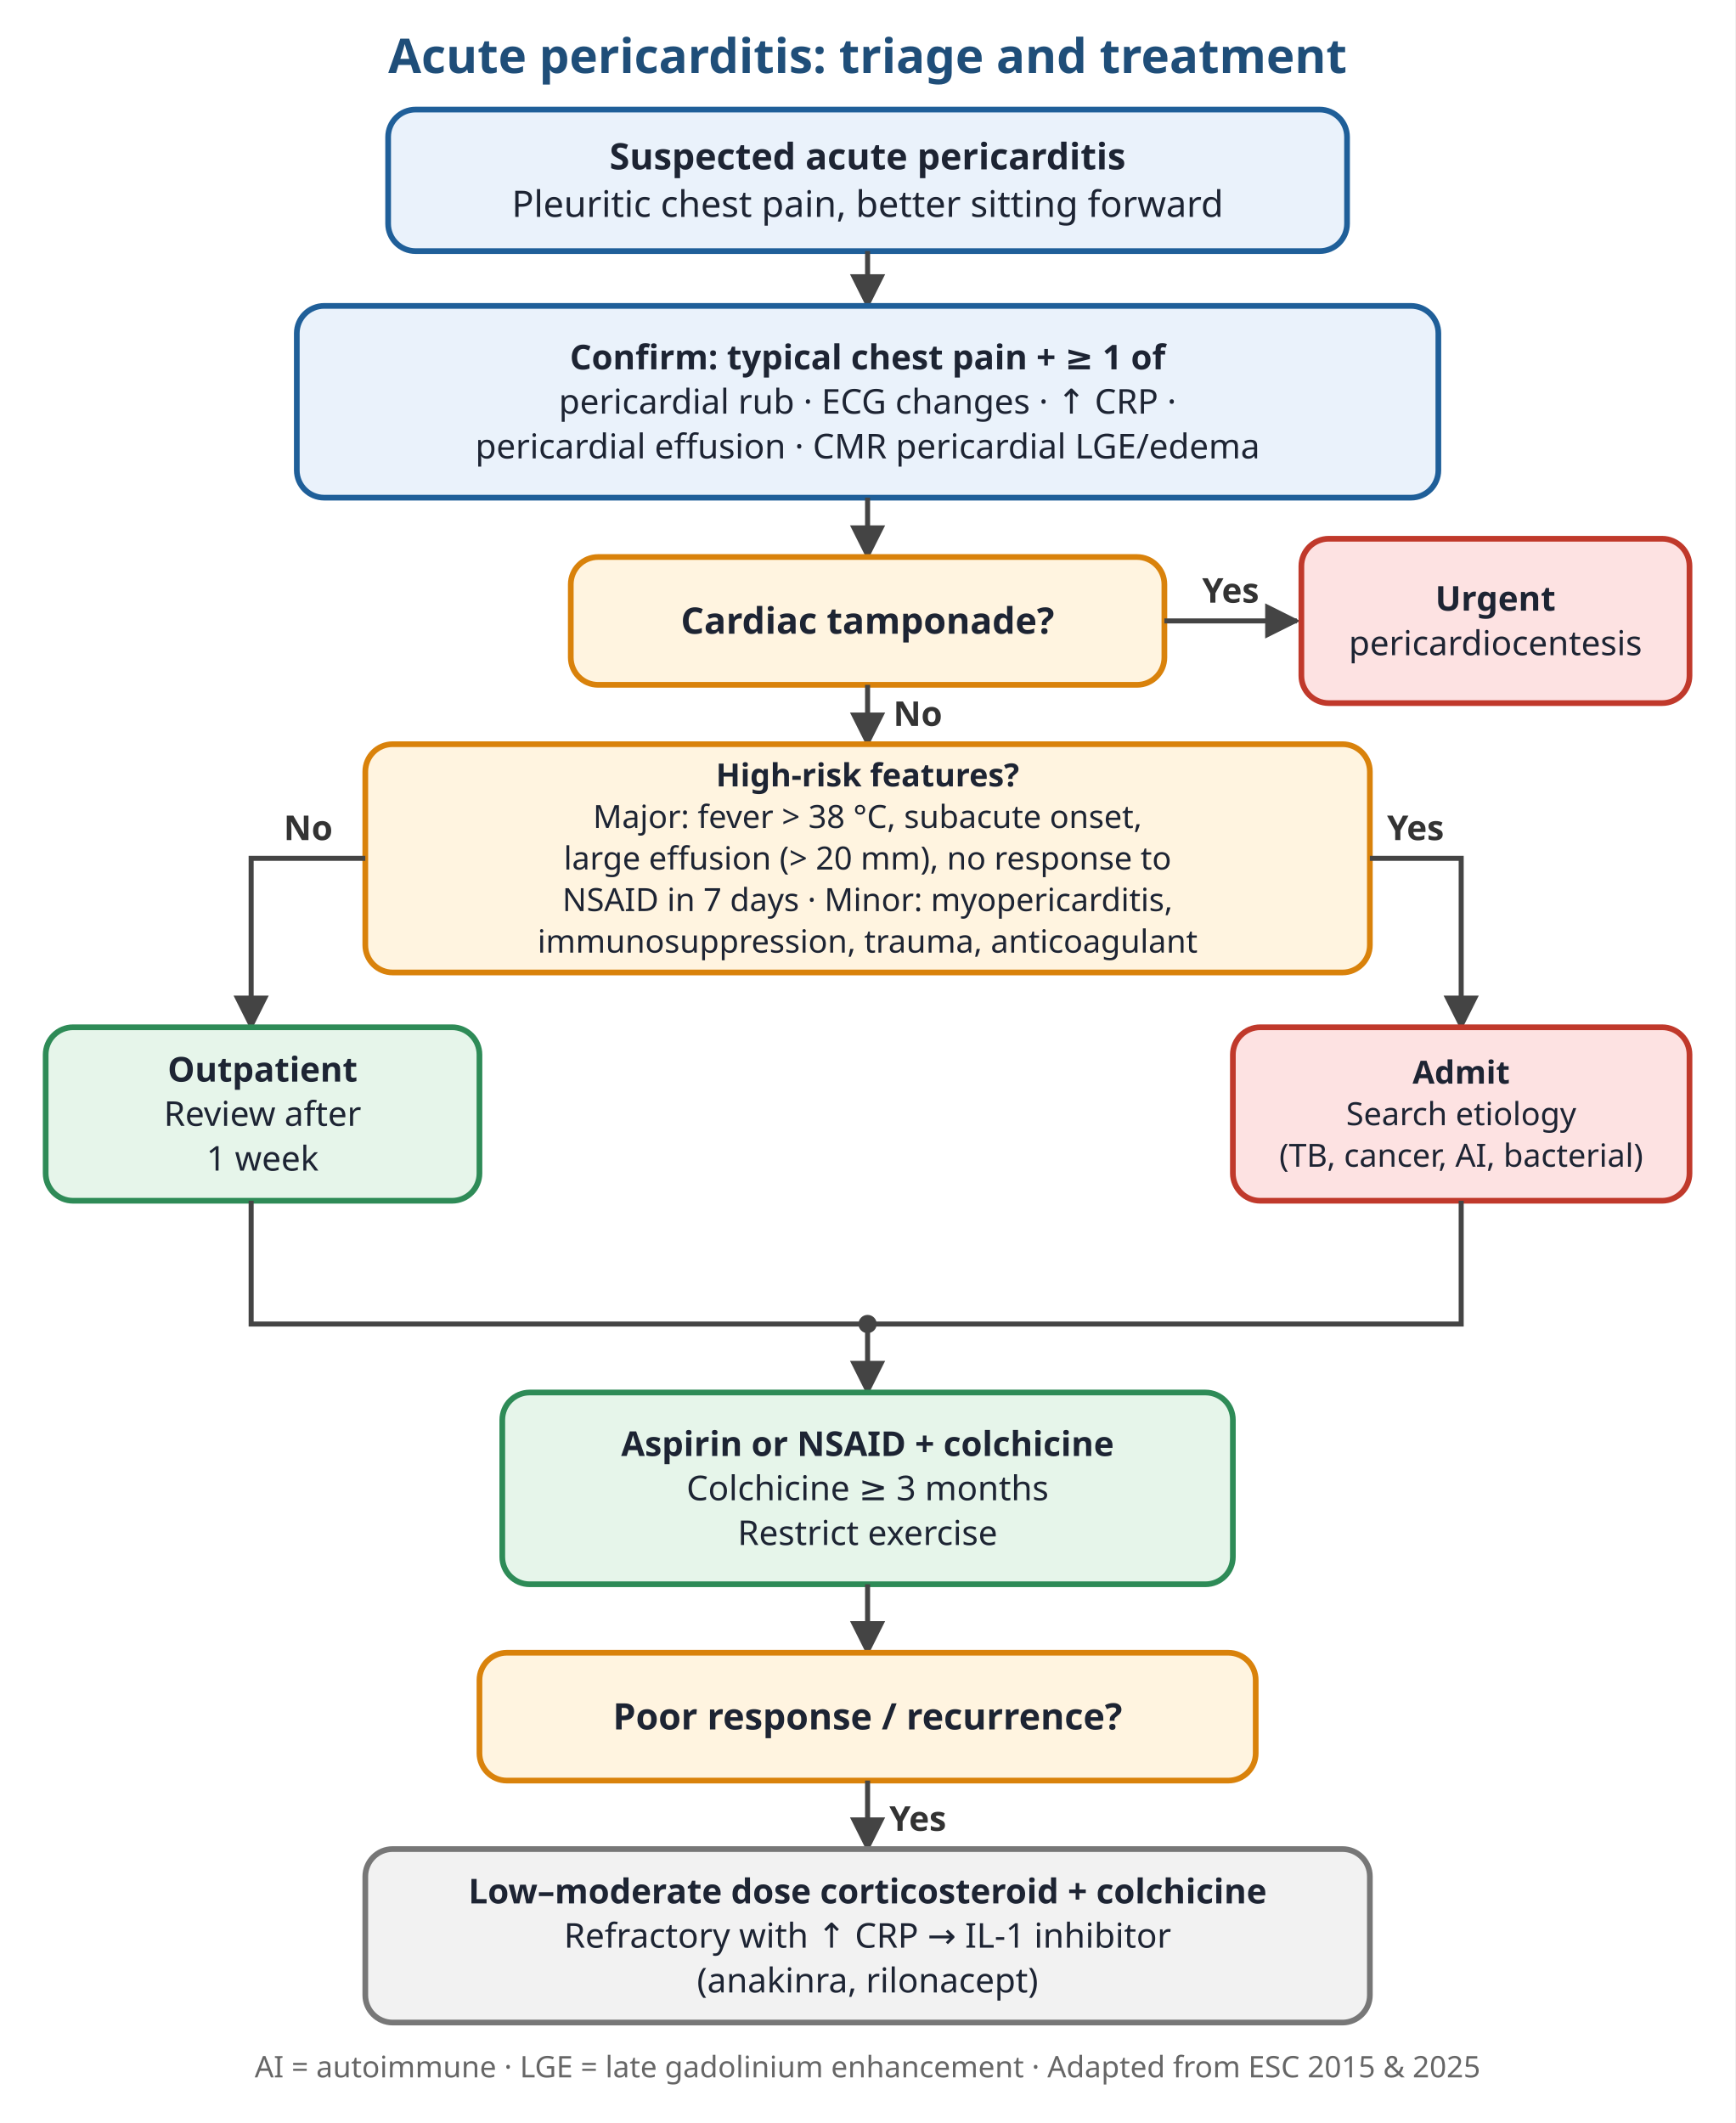
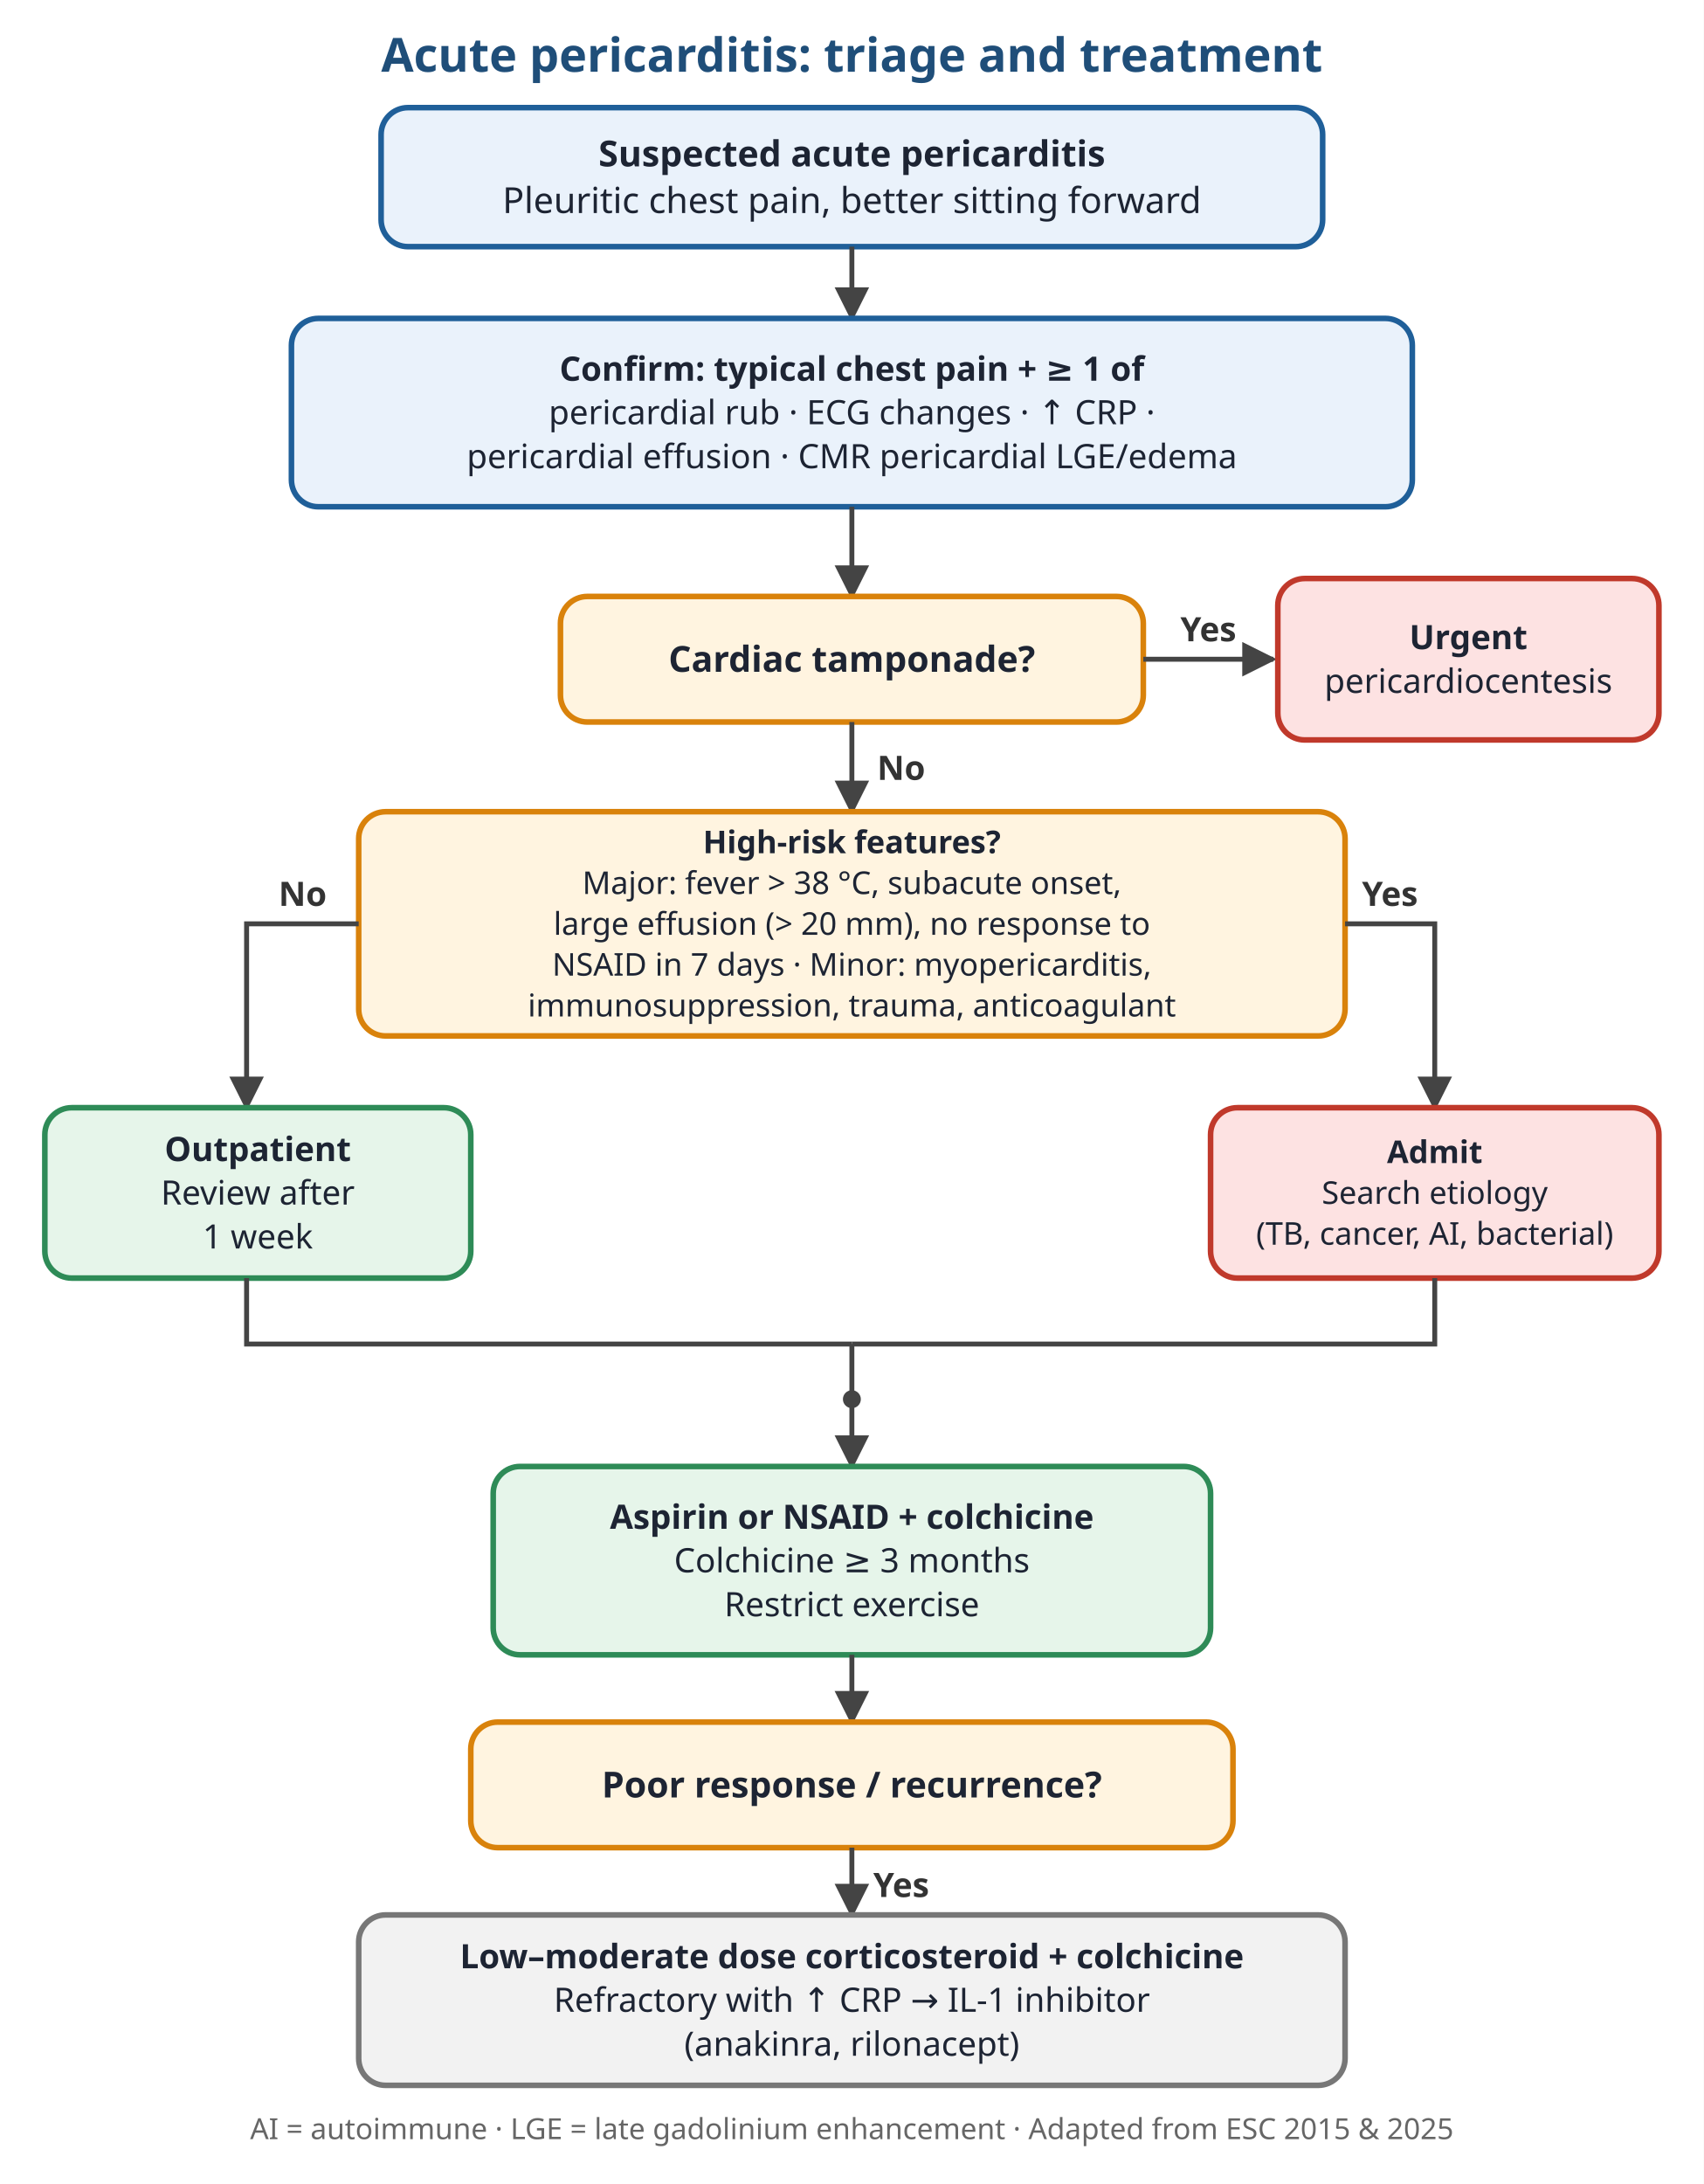
- <svg xmlns="http://www.w3.org/2000/svg" viewBox="0 0 760 930" font-family="sans-serif">
+ <svg xmlns="http://www.w3.org/2000/svg" viewBox="0 0 760 974" font-family="sans-serif">
  <defs>
    <marker id="ah" viewBox="0 0 10 10" refX="9" refY="5" markerWidth="7" markerHeight="7" orient="auto-start-reverse">
      <path d="M0,0 L10,5 L0,10 z" fill="#444" />
    </marker>
  </defs>
-   <rect width="760" height="930" fill="#ffffff" />
+   <rect width="760" height="974" fill="#ffffff" />
  <text x="380" y="32" text-anchor="middle" font-size="21" font-weight="bold" fill="#1f4e79">Acute pericarditis: triage and treatment</text>
  <rect x="170" y="48" width="420" height="62" rx="12" fill="#eaf2fb" stroke="#1f5f99" stroke-width="2.5" />
  <text x="380.0" y="74.2" text-anchor="middle" font-size="16" font-weight="bold" fill="#1d2433">Suspected acute pericarditis</text>
-   <text x="380.0" y="95.0" text-anchor="middle" font-size="16" fill="#1d2433">Pleuritic chest pain, better sitting forward</text>
-   <polyline points="380,110 380,134" fill="none" stroke="#444" stroke-width="2.2" marker-end="url(#ah)" />
-   <rect x="130" y="134" width="500" height="84" rx="12" fill="#eaf2fb" stroke="#1f5f99" stroke-width="2.5" />
-   <text x="380.0" y="161.8" text-anchor="middle" font-size="15" font-weight="bold" fill="#1d2433">Confirm: typical chest pain + ≥ 1 of</text>
-   <text x="380.0" y="181.2" text-anchor="middle" font-size="15" fill="#1d2433">pericardial rub · ECG changes · ↑ CRP ·</text>
-   <text x="380.0" y="200.8" text-anchor="middle" font-size="15" fill="#1d2433">pericardial effusion · CMR pericardial LGE/edema</text>
-   <polyline points="380,218 380,244" fill="none" stroke="#444" stroke-width="2.2" marker-end="url(#ah)" />
-   <rect x="250" y="244" width="260" height="56" rx="12" fill="#fff4e0" stroke="#d9820b" stroke-width="2.5" />
-   <text x="380.0" y="277.6" text-anchor="middle" font-size="16" font-weight="bold" fill="#1d2433">Cardiac tamponade?</text>
-   <polyline points="510,272 568,272" fill="none" stroke="#444" stroke-width="2.2" marker-end="url(#ah)" />
-   <text x="539" y="264" font-size="15" font-weight="bold" fill="#333" text-anchor="middle">Yes</text>
-   <rect x="570" y="236" width="170" height="72" rx="12" fill="#fde2e2" stroke="#c0392b" stroke-width="2.5" />
-   <text x="655.0" y="267.5" text-anchor="middle" font-size="15" font-weight="bold" fill="#1d2433">Urgent</text>
-   <text x="655.0" y="287.0" text-anchor="middle" font-size="15" fill="#1d2433">pericardiocentesis</text>
-   <polyline points="380,300 380,326" fill="none" stroke="#444" stroke-width="2.2" marker-end="url(#ah)" />
-   <text x="402" y="318" font-size="15" font-weight="bold" fill="#333" text-anchor="middle">No</text>
-   <rect x="160" y="326" width="440" height="100" rx="12" fill="#fff4e0" stroke="#d9820b" stroke-width="2.5" />
-   <text x="380.0" y="344.5" text-anchor="middle" font-size="14" font-weight="bold" fill="#1d2433">High-risk features?</text>
-   <text x="380.0" y="362.7" text-anchor="middle" font-size="14" fill="#1d2433">Major: fever &gt; 38 °C, subacute onset,</text>
-   <text x="380.0" y="380.9" text-anchor="middle" font-size="14" fill="#1d2433">large effusion (&gt; 20 mm), no response to</text>
-   <text x="380.0" y="399.1" text-anchor="middle" font-size="14" fill="#1d2433">NSAID in 7 days · Minor: myopericarditis,</text>
-   <text x="380.0" y="417.3" text-anchor="middle" font-size="14" fill="#1d2433">immunosuppression, trauma, anticoagulant</text>
-   <polyline points="600,376 640,376 640,450" fill="none" stroke="#444" stroke-width="2.2" marker-end="url(#ah)" />
-   <text x="620" y="368" font-size="15" font-weight="bold" fill="#333" text-anchor="middle">Yes</text>
-   <rect x="540" y="450" width="200" height="76" rx="12" fill="#fde2e2" stroke="#c0392b" stroke-width="2.5" />
-   <text x="640.0" y="474.7" text-anchor="middle" font-size="14" font-weight="bold" fill="#1d2433">Admit</text>
-   <text x="640.0" y="492.9" text-anchor="middle" font-size="14" fill="#1d2433">Search etiology</text>
-   <text x="640.0" y="511.1" text-anchor="middle" font-size="14" fill="#1d2433">(TB, cancer, AI, bacterial)</text>
-   <polyline points="160,376 110,376 110,450" fill="none" stroke="#444" stroke-width="2.2" marker-end="url(#ah)" />
-   <text x="135" y="368" font-size="15" font-weight="bold" fill="#333" text-anchor="middle">No</text>
-   <rect x="20" y="450" width="190" height="76" rx="12" fill="#e6f5ea" stroke="#2e8b57" stroke-width="2.5" />
-   <text x="115.0" y="473.8" text-anchor="middle" font-size="15" font-weight="bold" fill="#1d2433">Outpatient</text>
-   <text x="115.0" y="493.2" text-anchor="middle" font-size="15" fill="#1d2433">Review after</text>
-   <text x="115.0" y="512.8" text-anchor="middle" font-size="15" fill="#1d2433">1 week</text>
-   <polyline points="110,526 110,580 380,580" fill="none" stroke="#444" stroke-width="2.2" />
-   <polyline points="640,526 640,580 380,580" fill="none" stroke="#444" stroke-width="2.2" />
-   <circle cx="380" cy="580" r="4" fill="#444" />
-   <polyline points="380,580 380,610" fill="none" stroke="#444" stroke-width="2.2" marker-end="url(#ah)" />
-   <rect x="220" y="610" width="320" height="84" rx="12" fill="#e6f5ea" stroke="#2e8b57" stroke-width="2.5" />
-   <text x="380.0" y="637.8" text-anchor="middle" font-size="15" font-weight="bold" fill="#1d2433">Aspirin or NSAID + colchicine</text>
-   <text x="380.0" y="657.2" text-anchor="middle" font-size="15" fill="#1d2433">Colchicine ≥ 3 months</text>
-   <text x="380.0" y="676.8" text-anchor="middle" font-size="15" fill="#1d2433">Restrict exercise</text>
-   <polyline points="380,694 380,724" fill="none" stroke="#444" stroke-width="2.2" marker-end="url(#ah)" />
-   <rect x="210" y="724" width="340" height="56" rx="12" fill="#fff4e0" stroke="#d9820b" stroke-width="2.5" />
-   <text x="380.0" y="757.6" text-anchor="middle" font-size="16" font-weight="bold" fill="#1d2433">Poor response / recurrence?</text>
-   <polyline points="380,780 380,810" fill="none" stroke="#444" stroke-width="2.2" marker-end="url(#ah)" />
-   <text x="402" y="802" font-size="15" font-weight="bold" fill="#333" text-anchor="middle">Yes</text>
-   <rect x="160" y="810" width="440" height="76" rx="12" fill="#f2f2f2" stroke="#777" stroke-width="2.5" />
-   <text x="380.0" y="833.8" text-anchor="middle" font-size="15" font-weight="bold" fill="#1d2433">Low–moderate dose corticosteroid + colchicine</text>
-   <text x="380.0" y="853.2" text-anchor="middle" font-size="15" fill="#1d2433">Refractory with ↑ CRP → IL-1 inhibitor</text>
-   <text x="380.0" y="872.8" text-anchor="middle" font-size="15" fill="#1d2433">(anakinra, rilonacept)</text>
-   <text x="380" y="910" text-anchor="middle" font-size="13" fill="#666">AI = autoimmune · LGE = late gadolinium enhancement · Adapted from ESC 2015 &amp; 2025</text>
+   <text x="380.0" y="95" text-anchor="middle" font-size="16" fill="#1d2433">Pleuritic chest pain, better sitting forward</text>
+   <polyline points="380,110 380,142" fill="none" stroke="#444" stroke-width="2.2" marker-end="url(#ah)" />
+   <rect x="130" y="142" width="500" height="84" rx="12" fill="#eaf2fb" stroke="#1f5f99" stroke-width="2.5" />
+   <text x="380.0" y="169.8" text-anchor="middle" font-size="15" font-weight="bold" fill="#1d2433">Confirm: typical chest pain + ≥ 1 of</text>
+   <text x="380.0" y="189.2" text-anchor="middle" font-size="15" fill="#1d2433">pericardial rub · ECG changes · ↑ CRP ·</text>
+   <text x="380.0" y="208.8" text-anchor="middle" font-size="15" fill="#1d2433">pericardial effusion · CMR pericardial LGE/edema</text>
+   <polyline points="380,226 380,266" fill="none" stroke="#444" stroke-width="2.2" marker-end="url(#ah)" />
+   <rect x="250" y="266" width="260" height="56" rx="12" fill="#fff4e0" stroke="#d9820b" stroke-width="2.5" />
+   <text x="380.0" y="299.6" text-anchor="middle" font-size="16" font-weight="bold" fill="#1d2433">Cardiac tamponade?</text>
+   <polyline points="510,294 568,294" fill="none" stroke="#444" stroke-width="2.2" marker-end="url(#ah)" />
+   <text x="539" y="286" font-size="15" font-weight="bold" fill="#333" text-anchor="middle">Yes</text>
+   <rect x="570" y="258" width="170" height="72" rx="12" fill="#fde2e2" stroke="#c0392b" stroke-width="2.5" />
+   <text x="655.0" y="289.5" text-anchor="middle" font-size="15" font-weight="bold" fill="#1d2433">Urgent</text>
+   <text x="655.0" y="309" text-anchor="middle" font-size="15" fill="#1d2433">pericardiocentesis</text>
+   <polyline points="380,322 380,362" fill="none" stroke="#444" stroke-width="2.2" marker-end="url(#ah)" />
+   <text x="402" y="347.8" font-size="15" font-weight="bold" fill="#333" text-anchor="middle">No</text>
+   <rect x="160" y="362" width="440" height="100" rx="12" fill="#fff4e0" stroke="#d9820b" stroke-width="2.5" />
+   <text x="380.0" y="380.5" text-anchor="middle" font-size="14" font-weight="bold" fill="#1d2433">High-risk features?</text>
+   <text x="380.0" y="398.7" text-anchor="middle" font-size="14" fill="#1d2433">Major: fever &gt; 38 °C, subacute onset,</text>
+   <text x="380.0" y="416.9" text-anchor="middle" font-size="14" fill="#1d2433">large effusion (&gt; 20 mm), no response to</text>
+   <text x="380.0" y="435.1" text-anchor="middle" font-size="14" fill="#1d2433">NSAID in 7 days · Minor: myopericarditis,</text>
+   <text x="380.0" y="453.3" text-anchor="middle" font-size="14" fill="#1d2433">immunosuppression, trauma, anticoagulant</text>
+   <polyline points="600,412 640,412 640,494" fill="none" stroke="#444" stroke-width="2.2" marker-end="url(#ah)" />
+   <text x="620" y="404" font-size="15" font-weight="bold" fill="#333" text-anchor="middle">Yes</text>
+   <rect x="540" y="494" width="200" height="76" rx="12" fill="#fde2e2" stroke="#c0392b" stroke-width="2.5" />
+   <text x="640.0" y="518.7" text-anchor="middle" font-size="14" font-weight="bold" fill="#1d2433">Admit</text>
+   <text x="640.0" y="536.9" text-anchor="middle" font-size="14" fill="#1d2433">Search etiology</text>
+   <text x="640.0" y="555.1" text-anchor="middle" font-size="14" fill="#1d2433">(TB, cancer, AI, bacterial)</text>
+   <polyline points="160,412 110,412 110,494" fill="none" stroke="#444" stroke-width="2.2" marker-end="url(#ah)" />
+   <text x="135" y="404" font-size="15" font-weight="bold" fill="#333" text-anchor="middle">No</text>
+   <rect x="20" y="494" width="190" height="76" rx="12" fill="#e6f5ea" stroke="#2e8b57" stroke-width="2.5" />
+   <text x="115.0" y="517.8" text-anchor="middle" font-size="15" font-weight="bold" fill="#1d2433">Outpatient</text>
+   <text x="115.0" y="537.2" text-anchor="middle" font-size="15" fill="#1d2433">Review after</text>
+   <text x="115.0" y="556.8" text-anchor="middle" font-size="15" fill="#1d2433">1 week</text>
+   <polyline points="110,570 110,599.4 380,599.4" fill="none" stroke="#444" stroke-width="2.2" />
+   <polyline points="640,570 640,599.4 380,599.4" fill="none" stroke="#444" stroke-width="2.2" />
+   <circle cx="380" cy="624" r="4" fill="#444" />
+   <polyline points="380,599.4 380,654" fill="none" stroke="#444" stroke-width="2.2" marker-end="url(#ah)" />
+   <rect x="220" y="654" width="320" height="84" rx="12" fill="#e6f5ea" stroke="#2e8b57" stroke-width="2.5" />
+   <text x="380.0" y="681.8" text-anchor="middle" font-size="15" font-weight="bold" fill="#1d2433">Aspirin or NSAID + colchicine</text>
+   <text x="380.0" y="701.2" text-anchor="middle" font-size="15" fill="#1d2433">Colchicine ≥ 3 months</text>
+   <text x="380.0" y="720.8" text-anchor="middle" font-size="15" fill="#1d2433">Restrict exercise</text>
+   <polyline points="380,738 380,768" fill="none" stroke="#444" stroke-width="2.2" marker-end="url(#ah)" />
+   <rect x="210" y="768" width="340" height="56" rx="12" fill="#fff4e0" stroke="#d9820b" stroke-width="2.5" />
+   <text x="380.0" y="801.6" text-anchor="middle" font-size="16" font-weight="bold" fill="#1d2433">Poor response / recurrence?</text>
+   <polyline points="380,824 380,854" fill="none" stroke="#444" stroke-width="2.2" marker-end="url(#ah)" />
+   <text x="402" y="846" font-size="15" font-weight="bold" fill="#333" text-anchor="middle">Yes</text>
+   <rect x="160" y="854" width="440" height="76" rx="12" fill="#f2f2f2" stroke="#777" stroke-width="2.5" />
+   <text x="380.0" y="877.8" text-anchor="middle" font-size="15" font-weight="bold" fill="#1d2433">Low–moderate dose corticosteroid + colchicine</text>
+   <text x="380.0" y="897.2" text-anchor="middle" font-size="15" fill="#1d2433">Refractory with ↑ CRP → IL-1 inhibitor</text>
+   <text x="380.0" y="916.8" text-anchor="middle" font-size="15" fill="#1d2433">(anakinra, rilonacept)</text>
+   <text x="380" y="954" text-anchor="middle" font-size="13" fill="#666">AI = autoimmune · LGE = late gadolinium enhancement · Adapted from ESC 2015 &amp; 2025</text>
</svg>
